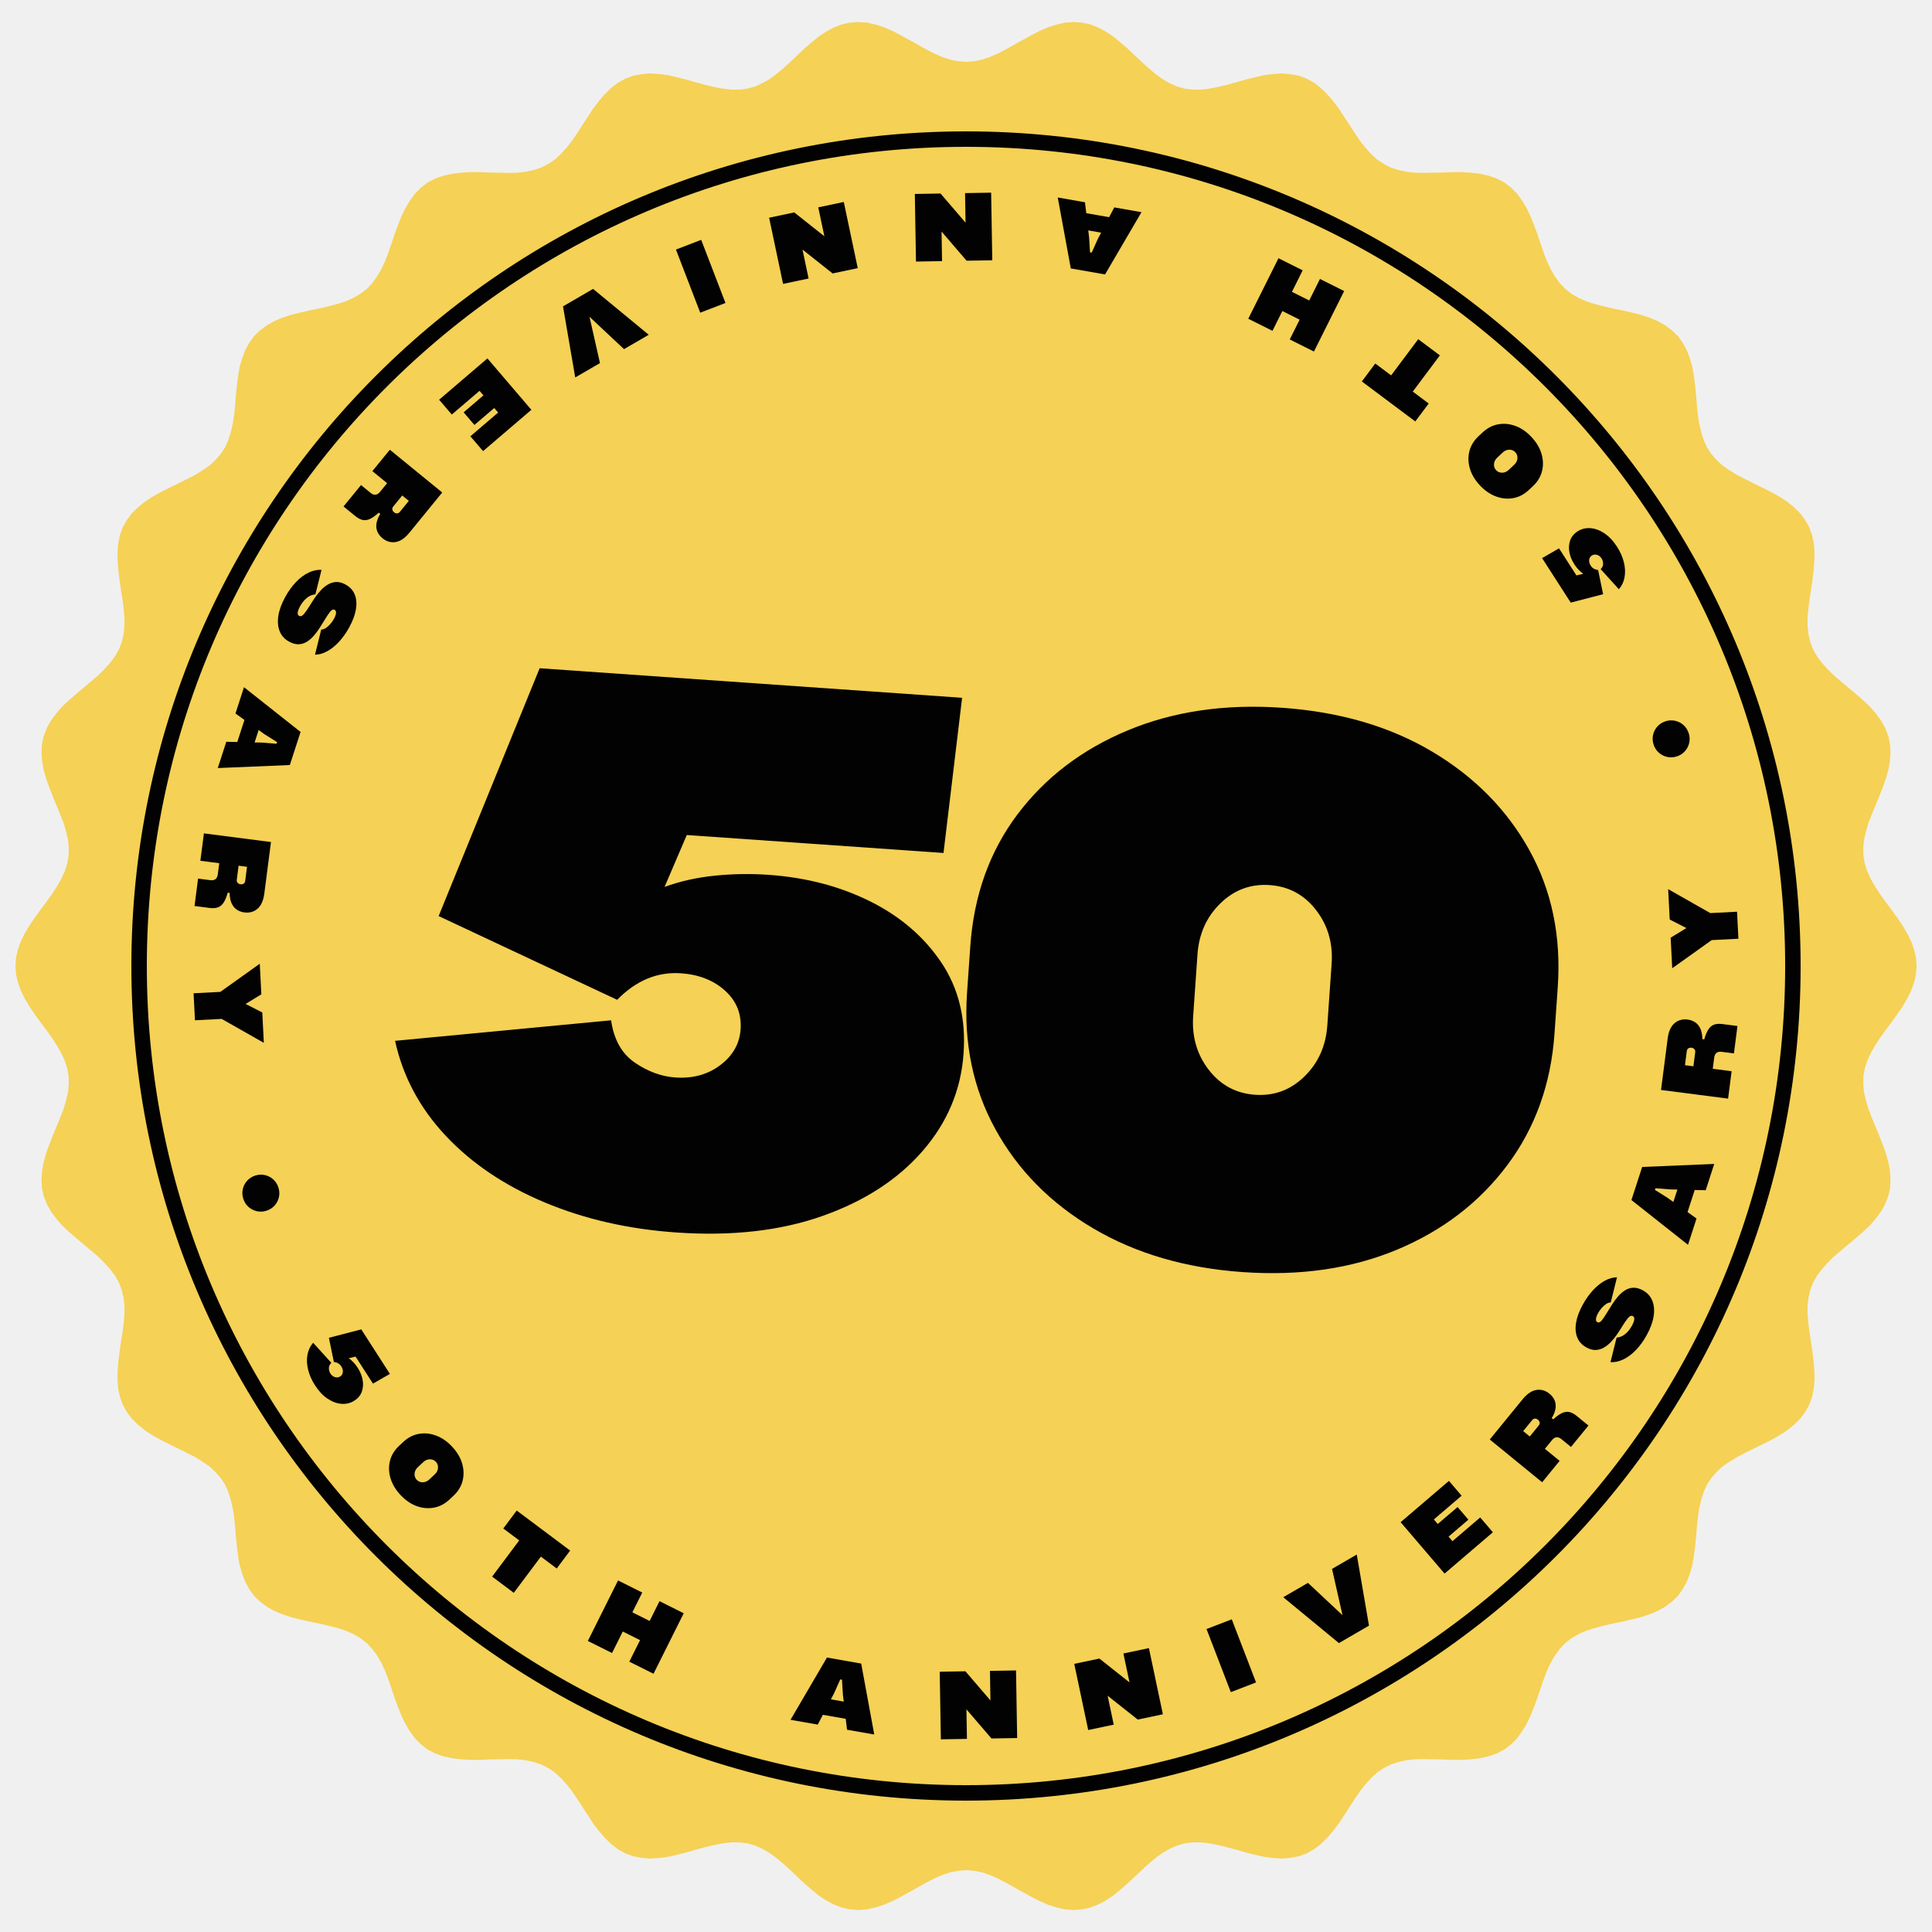
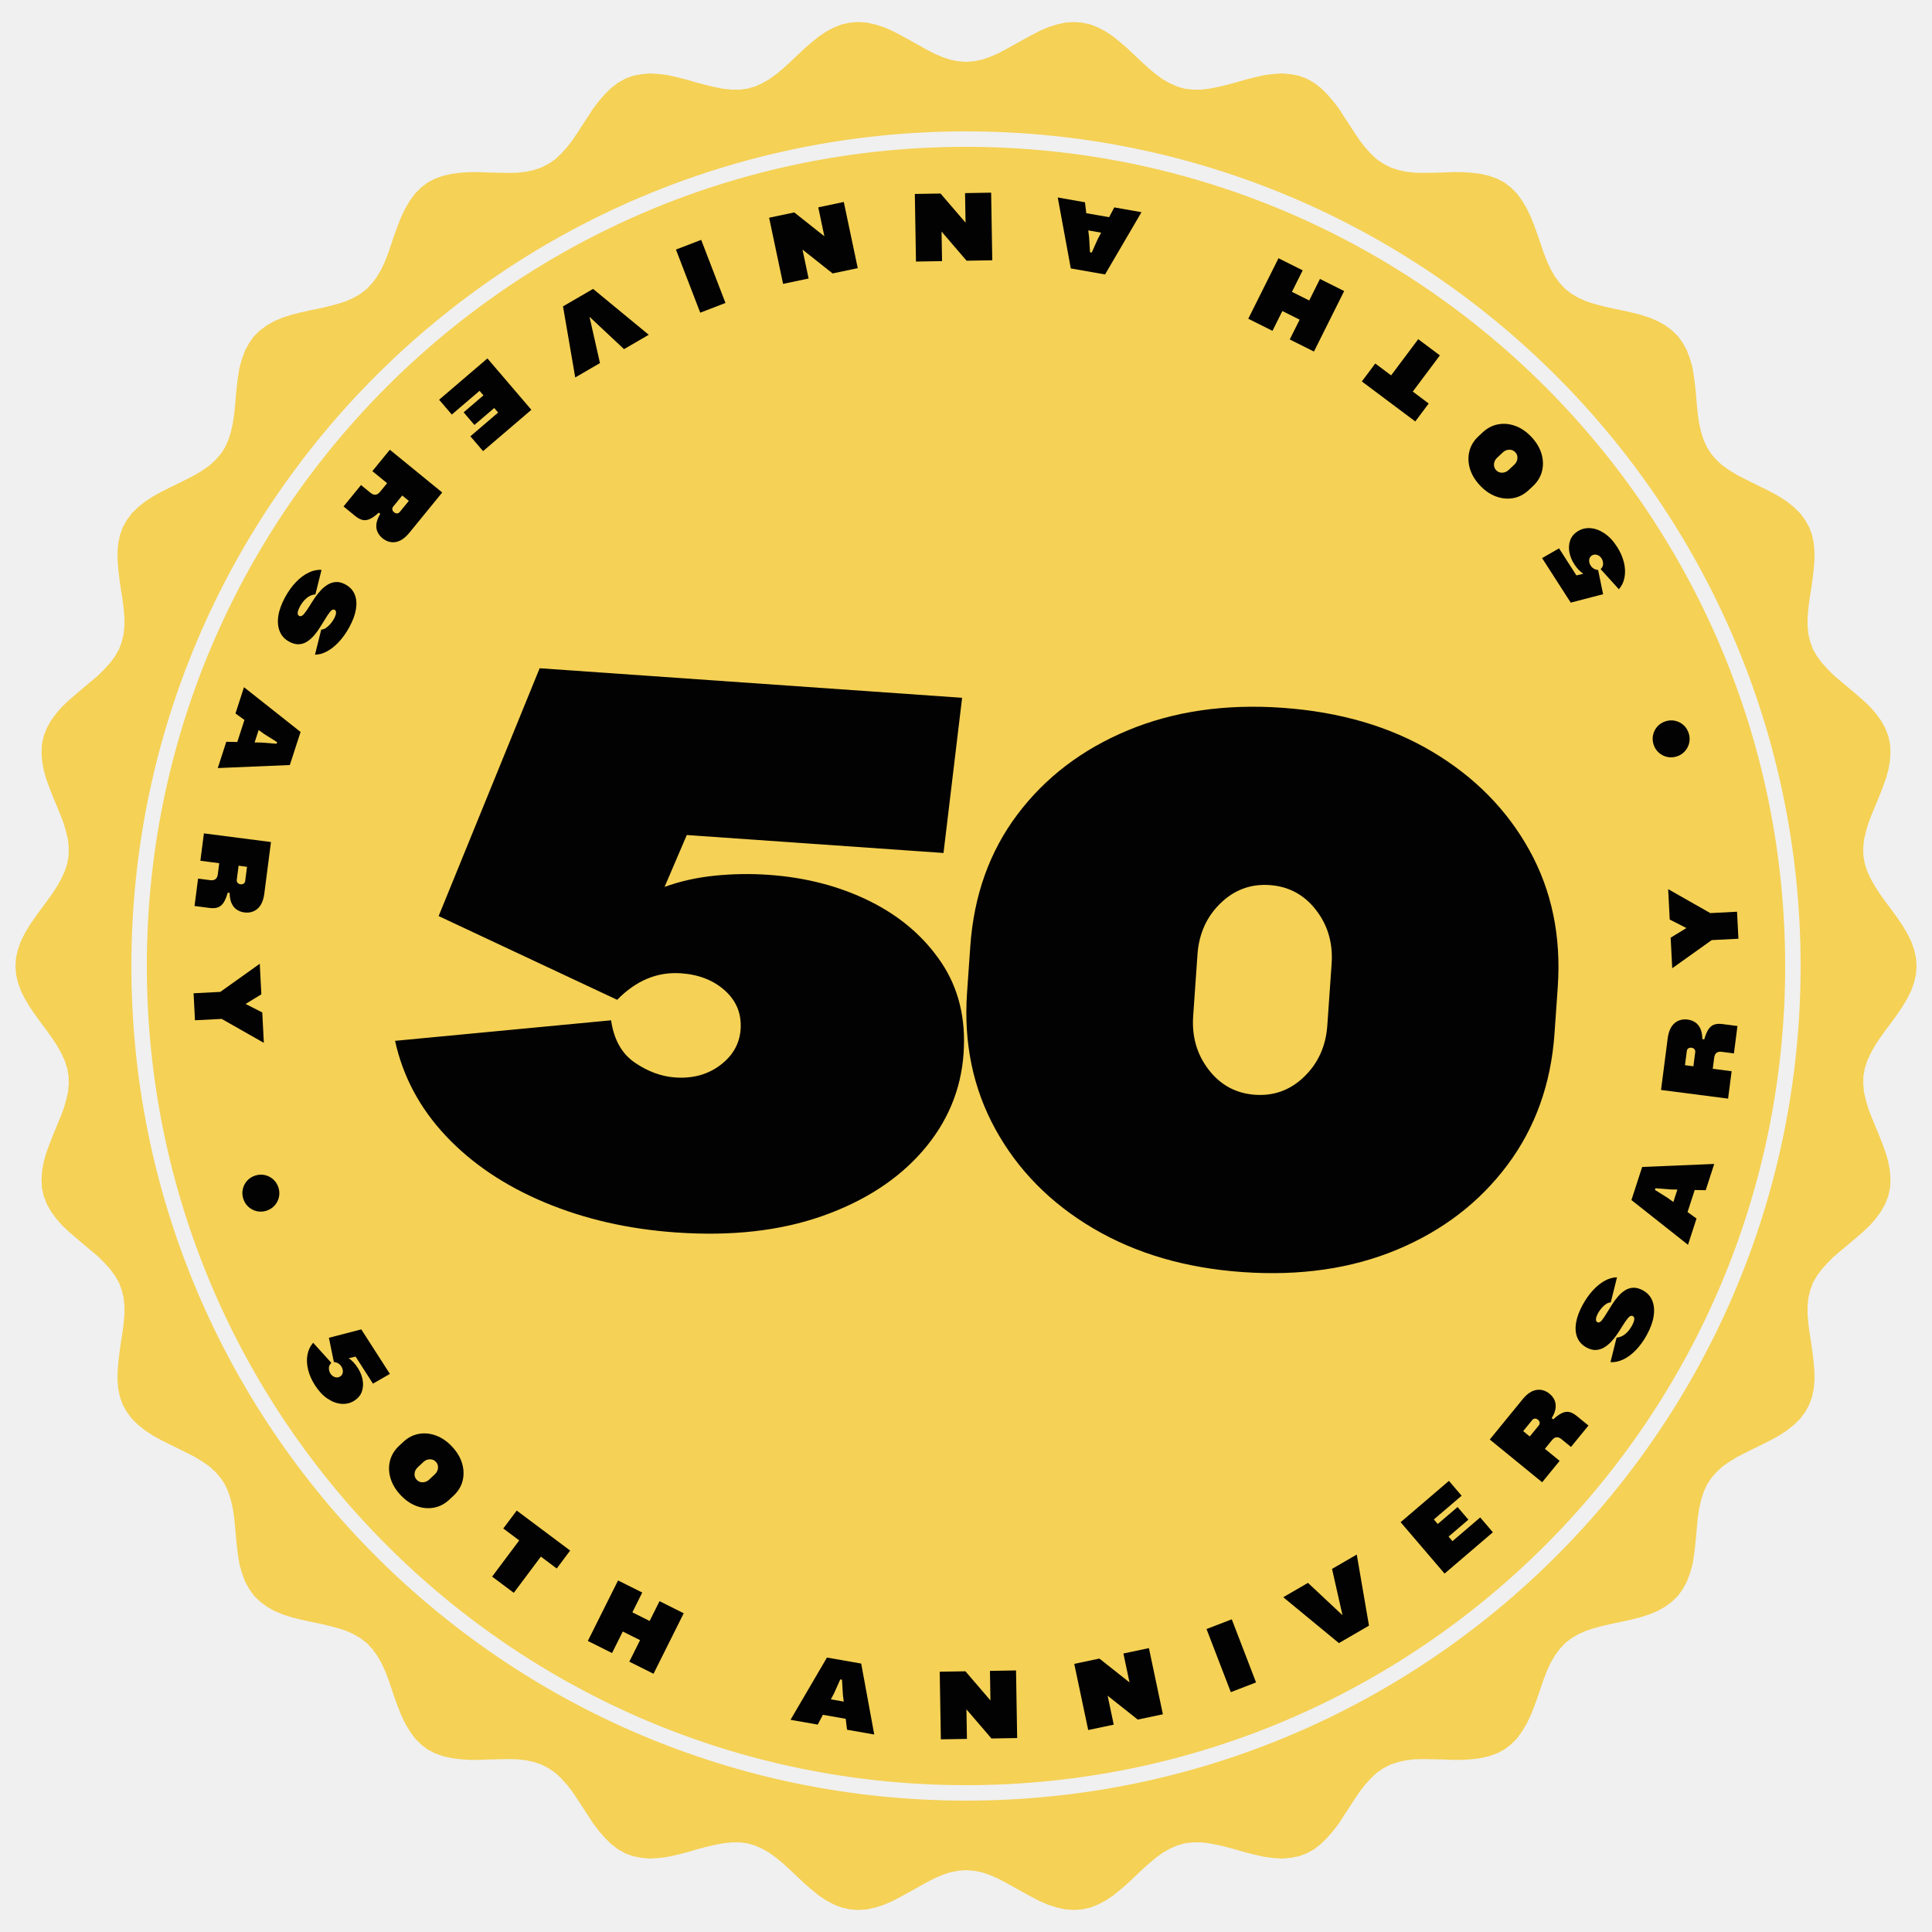
<svg xmlns="http://www.w3.org/2000/svg" viewBox="0 0 1000 1000" width="1000" height="1000">
-   <path fill="#F5D155" d="M992.0 500.0L991.7 504.3L990.7 508.6L989.2 512.8L987.1 517.0L984.6 521.2L981.8 525.3L978.9 529.3L975.9 533.3L973.1 537.2L970.5 541.2L968.3 545.1L966.5 549.0L965.2 553.0L964.5 557.0L964.4 561.1L964.8 565.3L965.8 569.6L967.1 574.0L968.8 578.4L970.7 583.0L972.6 587.6L974.4 592.2L976.1 596.9L977.4 601.5L978.2 606.0L978.5 610.5L978.3 614.8L977.4 619.0L975.8 623.1L973.7 626.9L971.0 630.6L967.9 634.2L964.4 637.5L960.6 640.8L956.8 644.0L953.0 647.2L949.3 650.3L946.0 653.6L943.0 656.9L940.5 660.3L938.4 663.9L937.0 667.7L936.0 671.8L935.6 676.0L935.6 680.4L936.0 685.1L936.6 689.8L937.4 694.7L938.1 699.7L938.7 704.6L939.1 709.5L939.2 714.2L938.8 718.8L937.9 723.1L936.4 727.2L934.3 730.9L931.7 734.4L928.5 737.5L924.9 740.4L920.9 743.0L916.6 745.4L912.2 747.6L907.7 749.8L903.3 752.0L899.0 754.2L895.1 756.6L891.5 759.1L888.4 762.0L885.7 765.1L883.5 768.5L881.8 772.3L880.5 776.4L879.5 780.8L878.8 785.5L878.3 790.3L877.9 795.3L877.4 800.2L876.8 805.1L876.0 809.9L874.7 814.4L873.1 818.7L871.0 822.5L868.5 826.0L865.4 829.0L861.9 831.6L858.0 833.8L853.7 835.6L849.1 837.1L844.3 838.3L839.4 839.4L834.5 840.4L829.8 841.5L825.2 842.7L820.9 844.1L816.9 845.9L813.3 848.0L810.1 850.5L807.3 853.5L804.8 856.9L802.6 860.7L800.7 864.8L799.0 869.2L797.4 873.9L795.8 878.6L794.1 883.3L792.3 887.8L790.2 892.2L787.8 896.2L785.2 899.8L782.1 902.9L778.7 905.5L774.9 907.5L770.7 909.0L766.3 910.0L761.6 910.6L756.7 910.9L751.8 910.9L746.8 910.7L741.8 910.6L737.0 910.5L732.3 910.6L727.9 911.1L723.7 912.0L719.8 913.3L716.1 915.2L712.7 917.5L709.6 920.4L706.6 923.7L703.8 927.3L701.1 931.3L698.4 935.5L695.7 939.6L693.0 943.8L690.0 947.7L686.9 951.3L683.6 954.5L680.1 957.2L676.3 959.3L672.3 960.8L668.0 961.6L663.6 962.0L659.0 961.7L654.3 961.1L649.5 960.0L644.7 958.8L639.9 957.4L635.1 956.1L630.5 955.0L625.9 954.1L621.5 953.6L617.3 953.6L613.2 954.1L609.3 955.2L605.5 956.9L601.8 959.0L598.1 961.7L594.5 964.7L591.0 967.9L587.4 971.3L583.7 974.8L580.0 978.0L576.2 981.1L572.3 983.7L568.3 985.8L564.2 987.4L560.0 988.3L555.7 988.6L551.3 988.3L546.9 987.3L542.5 985.9L538.1 984.0L533.7 981.7L529.3 979.3L525.0 976.9L520.7 974.5L516.5 972.3L512.3 970.5L508.2 969.1L504.1 968.3L500.0 968.0L495.9 968.3L491.8 969.1L487.7 970.5L483.5 972.3L479.3 974.5L475.0 976.9L470.7 979.3L466.3 981.7L461.9 984.0L457.5 985.9L453.1 987.3L448.7 988.3L444.3 988.6L440.0 988.3L435.8 987.4L431.7 985.8L427.7 983.7L423.8 981.1L420.0 978.0L416.3 974.8L412.6 971.3L409.0 967.9L405.5 964.7L401.9 961.7L398.2 959.0L394.5 956.9L390.7 955.2L386.8 954.1L382.7 953.6L378.5 953.6L374.1 954.1L369.5 955.0L364.9 956.1L360.1 957.4L355.3 958.8L350.5 960.0L345.7 961.1L341.0 961.7L336.4 962.0L332.0 961.6L327.7 960.8L323.7 959.3L319.9 957.2L316.4 954.5L313.1 951.3L310.0 947.7L307.0 943.8L304.3 939.6L301.6 935.5L298.9 931.3L296.2 927.3L293.4 923.7L290.4 920.4L287.3 917.5L283.9 915.2L280.2 913.3L276.3 912.0L272.1 911.1L267.7 910.6L263.0 910.5L258.2 910.6L253.2 910.7L248.2 910.9L243.3 910.9L238.4 910.6L233.7 910.0L229.3 909.0L225.1 907.5L221.3 905.5L217.9 902.9L214.8 899.8L212.2 896.2L209.8 892.2L207.7 887.8L205.9 883.3L204.2 878.6L202.6 873.9L201.0 869.2L199.3 864.8L197.4 860.7L195.2 856.9L192.7 853.5L189.9 850.5L186.7 848.0L183.1 845.9L179.1 844.1L174.8 842.7L170.2 841.5L165.5 840.4L160.6 839.4L155.7 838.3L150.9 837.1L146.3 835.6L142.0 833.8L138.1 831.6L134.6 829.0L131.5 826.0L129.0 822.5L126.9 818.7L125.3 814.4L124.0 809.9L123.2 805.1L122.6 800.2L122.1 795.3L121.7 790.3L121.2 785.5L120.5 780.8L119.5 776.4L118.2 772.3L116.5 768.5L114.3 765.1L111.6 762.0L108.5 759.1L104.9 756.6L101.0 754.2L96.7 752.0L92.3 749.8L87.8 747.6L83.4 745.4L79.1 743.0L75.1 740.4L71.5 737.5L68.3 734.4L65.7 730.9L63.6 727.2L62.1 723.1L61.2 718.8L60.8 714.2L60.9 709.5L61.3 704.6L61.9 699.7L62.6 694.7L63.4 689.8L64.0 685.1L64.4 680.4L64.4 676.0L64.0 671.8L63.0 667.7L61.6 663.9L59.5 660.3L57.0 656.9L54.0 653.6L50.7 650.3L47.0 647.2L43.2 644.0L39.4 640.8L35.6 637.5L32.1 634.2L29.0 630.6L26.3 626.9L24.2 623.1L22.6 619.0L21.7 614.8L21.5 610.5L21.8 606.0L22.6 601.5L23.9 596.9L25.6 592.2L27.4 587.6L29.3 583.0L31.2 578.4L32.9 574.0L34.2 569.6L35.2 565.3L35.6 561.1L35.5 557.0L34.8 553.0L33.5 549.0L31.7 545.1L29.5 541.2L26.9 537.2L24.1 533.3L21.1 529.3L18.2 525.3L15.4 521.2L12.9 517.0L10.8 512.8L9.3 508.6L8.3 504.3L8.0 500.0L8.3 495.7L9.3 491.4L10.8 487.2L12.9 483.0L15.4 478.8L18.2 474.7L21.1 470.7L24.1 466.7L26.9 462.8L29.5 458.8L31.7 454.9L33.5 451.0L34.8 447.0L35.5 443.0L35.6 438.9L35.2 434.7L34.2 430.4L32.9 426.0L31.2 421.6L29.3 417.0L27.4 412.4L25.6 407.8L23.9 403.1L22.6 398.5L21.8 394.0L21.5 389.5L21.7 385.2L22.6 381.0L24.2 376.9L26.3 373.1L29.0 369.4L32.1 365.8L35.6 362.5L39.4 359.2L43.2 356.0L47.0 352.8L50.7 349.7L54.0 346.4L57.0 343.1L59.5 339.7L61.6 336.1L63.0 332.3L64.0 328.2L64.4 324.0L64.4 319.6L64.0 314.9L63.4 310.2L62.6 305.3L61.9 300.3L61.3 295.4L60.9 290.5L60.8 285.8L61.2 281.2L62.1 276.9L63.6 272.8L65.7 269.1L68.3 265.6L71.5 262.5L75.1 259.6L79.1 257.0L83.4 254.6L87.8 252.4L92.3 250.2L96.7 248.0L101.0 245.8L104.9 243.4L108.5 240.9L111.6 238.0L114.3 234.9L116.5 231.5L118.2 227.7L119.5 223.6L120.5 219.2L121.2 214.5L121.7 209.7L122.1 204.7L122.6 199.8L123.2 194.9L124.0 190.1L125.3 185.6L126.9 181.3L129.0 177.5L131.5 174.0L134.6 171.0L138.1 168.4L142.0 166.2L146.3 164.4L150.9 162.9L155.7 161.7L160.6 160.6L165.5 159.6L170.2 158.5L174.8 157.3L179.1 155.9L183.1 154.1L186.7 152.0L189.9 149.5L192.7 146.5L195.2 143.1L197.4 139.3L199.3 135.2L201.0 130.8L202.6 126.1L204.2 121.4L205.9 116.7L207.7 112.2L209.8 107.8L212.2 103.8L214.8 100.2L217.9 97.1L221.3 94.5L225.1 92.5L229.3 91.0L233.7 90.0L238.4 89.4L243.3 89.1L248.2 89.1L253.2 89.3L258.2 89.4L263.0 89.5L267.7 89.4L272.1 88.9L276.3 88.0L280.2 86.7L283.9 84.8L287.3 82.5L290.4 79.6L293.4 76.3L296.2 72.7L298.9 68.7L301.6 64.5L304.3 60.4L307.0 56.2L310.0 52.3L313.1 48.7L316.4 45.5L319.9 42.8L323.7 40.7L327.7 39.2L332.0 38.4L336.4 38.0L341.0 38.3L345.7 38.9L350.5 40.0L355.3 41.2L360.1 42.6L364.9 43.9L369.5 45.0L374.1 45.9L378.5 46.4L382.7 46.4L386.8 45.9L390.7 44.8L394.5 43.1L398.2 41.0L401.9 38.3L405.5 35.3L409.0 32.1L412.6 28.7L416.3 25.2L420.0 22.0L423.8 18.9L427.7 16.3L431.7 14.2L435.8 12.6L440.0 11.7L444.3 11.4L448.7 11.7L453.1 12.7L457.5 14.1L461.9 16.0L466.3 18.3L470.7 20.7L475.0 23.1L479.3 25.5L483.5 27.7L487.7 29.5L491.8 30.9L495.9 31.7L500.0 32.0L504.1 31.7L508.2 30.9L512.3 29.5L516.5 27.7L520.7 25.5L525.0 23.1L529.3 20.7L533.7 18.3L538.1 16.0L542.5 14.1L546.9 12.7L551.3 11.7L555.7 11.4L560.0 11.7L564.2 12.6L568.3 14.2L572.3 16.3L576.2 18.9L580.0 22.0L583.7 25.2L587.4 28.7L591.0 32.1L594.5 35.3L598.1 38.3L601.8 41.0L605.5 43.1L609.3 44.8L613.2 45.9L617.3 46.4L621.5 46.4L625.9 45.9L630.5 45.0L635.1 43.9L639.9 42.6L644.7 41.2L649.5 40.0L654.3 38.9L659.0 38.3L663.6 38.0L668.0 38.4L672.3 39.2L676.3 40.7L680.1 42.8L683.6 45.5L686.9 48.7L690.0 52.3L693.0 56.2L695.7 60.4L698.4 64.5L701.1 68.7L703.8 72.7L706.6 76.3L709.6 79.6L712.7 82.5L716.1 84.8L719.8 86.7L723.7 88.0L727.9 88.9L732.3 89.4L737.0 89.5L741.8 89.4L746.8 89.3L751.8 89.1L756.7 89.1L761.6 89.4L766.3 90.0L770.7 91.0L774.9 92.5L778.7 94.5L782.1 97.1L785.2 100.2L787.8 103.8L790.2 107.8L792.3 112.2L794.1 116.7L795.8 121.4L797.4 126.1L799.0 130.8L800.7 135.2L802.6 139.3L804.8 143.1L807.3 146.5L810.1 149.5L813.3 152.0L816.9 154.1L820.9 155.9L825.2 157.3L829.8 158.5L834.5 159.6L839.4 160.6L844.3 161.7L849.1 162.9L853.7 164.4L858.0 166.2L861.9 168.4L865.4 171.0L868.5 174.0L871.0 177.5L873.1 181.3L874.7 185.6L876.0 190.1L876.8 194.9L877.4 199.8L877.9 204.7L878.3 209.7L878.8 214.5L879.5 219.2L880.5 223.6L881.8 227.7L883.5 231.5L885.7 234.9L888.4 238.0L891.5 240.9L895.1 243.4L899.0 245.8L903.3 248.0L907.7 250.2L912.2 252.4L916.6 254.6L920.9 257.0L924.9 259.6L928.5 262.5L931.7 265.6L934.3 269.1L936.4 272.8L937.9 276.9L938.8 281.2L939.2 285.8L939.1 290.5L938.7 295.4L938.1 300.3L937.4 305.3L936.6 310.2L936.0 314.9L935.6 319.6L935.6 324.0L936.0 328.2L937.0 332.3L938.4 336.1L940.5 339.7L943.0 343.1L946.0 346.4L949.3 349.7L953.0 352.8L956.8 356.0L960.6 359.2L964.4 362.5L967.9 365.8L971.0 369.4L973.7 373.1L975.8 376.9L977.4 381.0L978.3 385.2L978.5 389.5L978.2 394.0L977.4 398.5L976.1 403.1L974.4 407.8L972.6 412.4L970.7 417.0L968.8 421.6L967.1 426.0L965.8 430.4L964.8 434.7L964.4 438.9L964.5 443.0L965.2 447.0L966.5 451.0L968.3 454.9L970.5 458.8L973.1 462.8L975.9 466.7L978.9 470.7L981.8 474.7L984.6 478.8L987.1 483.0L989.2 487.2L990.7 491.4L991.7 495.7Z" />
-   <circle cx="500.0" cy="500.0" r="428" fill="none" stroke="#020202" stroke-width="8" />
+   <defs>
+     <mask id="ring-cut" maskUnits="userSpaceOnUse" x="0" y="0" width="1000" height="1000">
+       <rect width="1000" height="1000" fill="#fff" />
+       <circle cx="500" cy="500" r="428" fill="none" stroke="#000" stroke-width="8" />
+     </mask>
+   </defs>
+   <path mask="url(#ring-cut)" fill="#F5D155" d="M992.0 500.0L991.7 504.3L990.7 508.6L989.2 512.8L987.1 517.0L984.6 521.2L981.8 525.3L978.9 529.3L975.9 533.3L973.1 537.2L970.5 541.2L968.3 545.1L966.5 549.0L965.2 553.0L964.5 557.0L964.4 561.1L964.8 565.3L965.8 569.6L967.1 574.0L968.8 578.4L970.7 583.0L972.6 587.6L974.4 592.2L976.1 596.9L977.4 601.5L978.2 606.0L978.5 610.5L978.3 614.8L977.4 619.0L975.8 623.1L973.7 626.9L971.0 630.6L967.9 634.2L964.4 637.5L960.6 640.8L956.8 644.0L953.0 647.2L949.3 650.3L946.0 653.6L943.0 656.9L940.5 660.3L938.4 663.9L937.0 667.7L936.0 671.8L935.6 676.0L935.6 680.4L936.0 685.1L936.6 689.8L937.4 694.7L938.1 699.7L938.7 704.6L939.1 709.5L939.2 714.2L938.8 718.8L937.9 723.1L936.4 727.2L934.3 730.9L931.7 734.4L928.5 737.5L924.9 740.4L920.9 743.0L916.6 745.4L912.2 747.6L907.7 749.8L903.3 752.0L899.0 754.2L895.1 756.6L891.5 759.1L888.4 762.0L885.7 765.1L883.5 768.5L881.8 772.3L880.5 776.4L879.5 780.8L878.8 785.5L878.3 790.3L877.9 795.3L877.4 800.2L876.8 805.1L876.0 809.9L874.7 814.4L873.1 818.7L871.0 822.5L868.5 826.0L865.4 829.0L861.9 831.6L858.0 833.8L853.7 835.6L849.1 837.1L844.3 838.3L839.4 839.4L834.5 840.4L829.8 841.5L825.2 842.7L820.9 844.1L816.9 845.9L813.3 848.0L810.1 850.5L807.3 853.5L804.8 856.9L802.6 860.7L800.7 864.8L799.0 869.2L797.4 873.9L795.8 878.6L794.1 883.3L792.3 887.8L790.2 892.2L787.8 896.2L785.2 899.8L782.1 902.9L778.7 905.5L774.9 907.5L770.7 909.0L766.3 910.0L761.6 910.6L756.7 910.9L751.8 910.9L746.8 910.7L741.8 910.6L737.0 910.5L732.3 910.6L727.9 911.1L723.7 912.0L719.8 913.3L716.1 915.2L712.7 917.5L709.6 920.4L706.6 923.7L703.8 927.3L701.1 931.3L698.4 935.5L695.7 939.6L693.0 943.8L690.0 947.7L686.9 951.3L683.6 954.5L680.1 957.2L676.3 959.3L672.3 960.8L668.0 961.6L663.6 962.0L659.0 961.7L654.3 961.1L649.5 960.0L644.7 958.8L639.9 957.4L635.1 956.1L630.5 955.0L625.9 954.1L621.5 953.6L617.3 953.6L613.2 954.1L609.3 955.2L605.5 956.9L601.8 959.0L598.1 961.7L594.5 964.7L591.0 967.9L587.4 971.3L583.7 974.8L580.0 978.0L576.2 981.1L572.3 983.7L568.3 985.8L564.2 987.4L560.0 988.3L555.7 988.6L551.3 988.3L546.9 987.3L542.5 985.9L538.1 984.0L533.7 981.7L529.3 979.3L525.0 976.9L520.7 974.5L516.5 972.3L512.3 970.5L508.2 969.1L504.1 968.3L500.0 968.0L495.9 968.3L491.8 969.1L487.7 970.5L483.5 972.3L479.3 974.5L475.0 976.9L470.7 979.3L466.3 981.7L461.9 984.0L457.5 985.9L453.1 987.3L448.7 988.3L444.3 988.6L440.0 988.3L435.8 987.4L431.7 985.8L427.7 983.7L423.8 981.1L420.0 978.0L416.3 974.8L412.6 971.3L409.0 967.9L405.5 964.7L401.9 961.7L398.2 959.0L394.5 956.9L390.7 955.2L386.8 954.1L382.7 953.6L378.5 953.6L374.1 954.1L369.5 955.0L364.9 956.1L360.1 957.4L355.3 958.8L350.5 960.0L345.7 961.1L341.0 961.7L336.4 962.0L332.0 961.6L327.7 960.8L323.7 959.3L319.9 957.2L316.4 954.5L313.1 951.3L310.0 947.7L307.0 943.8L304.3 939.6L301.6 935.5L298.9 931.3L296.2 927.3L293.4 923.7L290.4 920.4L287.3 917.5L283.9 915.2L280.2 913.3L276.3 912.0L272.1 911.1L267.7 910.6L263.0 910.5L258.2 910.6L253.2 910.7L248.2 910.9L243.3 910.9L238.4 910.6L233.7 910.0L229.3 909.0L225.1 907.5L221.3 905.5L217.9 902.9L214.8 899.8L212.2 896.2L209.8 892.2L207.7 887.8L205.9 883.3L204.2 878.6L202.6 873.9L201.0 869.2L199.3 864.8L197.4 860.7L195.2 856.9L192.7 853.5L189.9 850.5L186.7 848.0L183.1 845.9L179.1 844.1L174.8 842.7L170.2 841.5L165.5 840.4L160.6 839.4L155.7 838.3L150.9 837.1L146.3 835.6L142.0 833.8L138.1 831.6L134.6 829.0L131.5 826.0L129.0 822.5L126.9 818.7L125.3 814.4L124.0 809.9L123.2 805.1L122.6 800.2L122.1 795.3L121.7 790.3L121.2 785.5L120.5 780.8L119.5 776.4L118.2 772.3L116.5 768.5L114.3 765.1L111.6 762.0L108.5 759.1L104.9 756.6L101.0 754.2L96.7 752.0L92.3 749.8L87.8 747.6L83.4 745.4L79.1 743.0L75.1 740.4L71.5 737.5L68.3 734.4L65.7 730.9L63.6 727.2L62.1 723.1L61.2 718.8L60.8 714.2L60.9 709.5L61.3 704.6L61.9 699.7L62.6 694.7L63.4 689.8L64.0 685.1L64.4 680.4L64.4 676.0L64.0 671.8L63.0 667.7L61.6 663.9L59.5 660.3L57.0 656.9L54.0 653.6L50.7 650.3L47.0 647.2L43.2 644.0L39.4 640.8L35.6 637.5L32.1 634.2L29.0 630.6L26.3 626.9L24.2 623.1L22.6 619.0L21.7 614.8L21.5 610.5L21.8 606.0L22.6 601.5L23.9 596.9L25.6 592.2L27.4 587.6L29.3 583.0L31.2 578.4L32.9 574.0L34.2 569.6L35.2 565.3L35.6 561.1L35.5 557.0L34.8 553.0L33.5 549.0L31.7 545.1L29.5 541.2L26.9 537.2L24.1 533.3L21.1 529.3L18.2 525.3L15.4 521.2L12.9 517.0L10.8 512.8L9.3 508.6L8.3 504.3L8.0 500.0L8.3 495.7L9.3 491.4L10.8 487.2L12.9 483.0L15.4 478.8L18.2 474.7L21.1 470.7L24.1 466.7L26.9 462.8L29.5 458.8L31.7 454.9L33.5 451.0L34.8 447.0L35.5 443.0L35.6 438.9L35.2 434.7L34.2 430.4L32.9 426.0L31.2 421.6L29.3 417.0L27.4 412.4L25.6 407.8L23.9 403.1L22.6 398.5L21.8 394.0L21.5 389.5L21.7 385.2L22.6 381.0L24.2 376.9L26.3 373.1L29.0 369.4L32.1 365.8L35.6 362.5L39.4 359.2L43.2 356.0L47.0 352.8L50.7 349.7L54.0 346.4L57.0 343.1L59.5 339.7L61.6 336.1L63.0 332.3L64.0 328.2L64.4 324.0L64.4 319.6L64.0 314.9L63.4 310.2L62.6 305.3L61.9 300.3L61.3 295.4L60.9 290.5L60.8 285.8L61.2 281.2L62.1 276.9L63.6 272.8L65.7 269.1L68.3 265.6L71.5 262.5L75.1 259.6L79.1 257.0L83.4 254.6L87.8 252.4L92.3 250.2L96.7 248.0L101.0 245.8L104.9 243.4L108.5 240.9L111.6 238.0L114.3 234.9L116.5 231.5L118.2 227.7L119.5 223.6L120.5 219.2L121.2 214.5L121.7 209.7L122.1 204.7L122.6 199.8L123.2 194.9L124.0 190.1L125.3 185.6L126.9 181.3L129.0 177.5L131.5 174.0L134.6 171.0L138.1 168.4L142.0 166.2L146.3 164.4L150.9 162.9L155.7 161.7L160.6 160.6L165.5 159.6L170.2 158.5L174.8 157.3L179.1 155.9L183.1 154.1L186.7 152.0L189.9 149.5L192.7 146.5L195.2 143.1L197.4 139.3L199.3 135.2L201.0 130.8L202.6 126.1L204.2 121.4L205.9 116.7L207.7 112.2L209.8 107.8L212.2 103.8L214.8 100.2L217.9 97.1L221.3 94.5L225.1 92.5L229.3 91.0L233.7 90.0L238.4 89.4L243.3 89.1L248.2 89.1L253.2 89.3L258.2 89.4L263.0 89.5L267.7 89.4L272.1 88.9L276.3 88.0L280.2 86.7L283.9 84.8L287.3 82.5L290.4 79.6L293.4 76.3L296.2 72.7L298.9 68.7L301.6 64.5L304.3 60.4L307.0 56.2L310.0 52.3L313.1 48.7L316.4 45.5L319.9 42.8L323.7 40.7L327.7 39.2L332.0 38.4L336.4 38.0L341.0 38.3L345.7 38.9L350.5 40.0L355.3 41.2L360.1 42.6L364.9 43.9L369.5 45.0L374.1 45.9L378.5 46.4L382.7 46.4L386.8 45.9L390.7 44.8L394.5 43.1L398.2 41.0L401.9 38.3L405.5 35.3L409.0 32.1L412.6 28.7L416.3 25.2L420.0 22.0L423.8 18.9L427.7 16.3L431.7 14.2L435.8 12.6L440.0 11.7L444.3 11.4L448.7 11.7L453.1 12.7L457.5 14.1L461.9 16.0L466.3 18.3L470.7 20.7L475.0 23.1L479.3 25.5L483.5 27.7L487.7 29.5L491.8 30.9L495.9 31.7L500.0 32.0L504.1 31.7L508.2 30.9L512.3 29.5L516.5 27.7L520.7 25.5L525.0 23.1L529.3 20.7L533.7 18.3L538.1 16.0L542.5 14.1L546.9 12.7L551.3 11.7L555.7 11.4L560.0 11.7L564.2 12.6L568.3 14.2L572.3 16.3L576.2 18.9L580.0 22.0L583.7 25.2L587.4 28.7L591.0 32.1L594.5 35.3L598.1 38.3L601.8 41.0L605.5 43.1L609.3 44.8L613.2 45.9L617.3 46.4L621.5 46.4L625.9 45.9L630.5 45.0L635.1 43.9L639.9 42.6L644.7 41.2L649.5 40.0L654.3 38.9L659.0 38.3L663.6 38.0L668.0 38.4L672.3 39.2L676.3 40.7L680.1 42.8L683.6 45.5L686.9 48.7L690.0 52.3L693.0 56.2L695.7 60.4L698.4 64.5L701.1 68.7L703.8 72.7L706.6 76.3L709.6 79.6L712.7 82.5L716.1 84.8L719.8 86.7L723.7 88.0L727.9 88.9L732.3 89.4L737.0 89.5L741.8 89.4L746.8 89.3L751.8 89.1L756.7 89.1L761.6 89.4L766.3 90.0L770.7 91.0L774.9 92.5L778.7 94.5L782.1 97.1L785.2 100.2L787.8 103.8L790.2 107.8L792.3 112.2L794.1 116.7L795.8 121.4L797.4 126.1L799.0 130.8L800.7 135.2L802.6 139.3L804.8 143.1L807.3 146.5L810.1 149.5L813.3 152.0L816.9 154.1L820.9 155.9L825.2 157.3L829.8 158.5L834.5 159.6L839.4 160.6L844.3 161.7L849.1 162.9L853.7 164.4L858.0 166.2L861.9 168.4L865.4 171.0L868.5 174.0L871.0 177.5L873.1 181.3L874.7 185.6L876.0 190.1L876.8 194.9L877.4 199.8L877.9 204.7L878.3 209.7L878.8 214.5L879.5 219.2L880.5 223.6L881.8 227.7L883.5 231.5L885.7 234.9L888.4 238.0L891.5 240.9L895.1 243.4L899.0 245.8L903.3 248.0L907.7 250.2L912.2 252.4L916.6 254.6L920.9 257.0L924.9 259.6L928.5 262.5L931.7 265.6L934.3 269.1L936.4 272.8L937.9 276.9L938.8 281.2L939.2 285.8L939.1 290.5L938.7 295.4L938.1 300.3L937.4 305.3L936.6 310.2L936.0 314.9L935.6 319.6L935.6 324.0L936.0 328.2L937.0 332.3L938.4 336.1L940.5 339.7L943.0 343.1L946.0 346.4L949.3 349.7L953.0 352.8L956.8 356.0L960.6 359.2L964.4 362.5L967.9 365.8L971.0 369.4L973.7 373.1L975.8 376.9L977.4 381.0L978.3 385.2L978.5 389.5L978.2 394.0L977.4 398.5L976.1 403.1L974.4 407.8L972.6 412.4L970.7 417.0L968.8 421.6L967.1 426.0L965.8 430.4L964.8 434.7L964.4 438.9L964.5 443.0L965.2 447.0L966.5 451.0L968.3 454.9L970.5 458.8L973.1 462.8L975.9 466.7L978.9 470.7L981.8 474.7L984.6 478.8L987.1 483.0L989.2 487.2L990.7 491.4L991.7 495.7Z" />
  <path fill="#020202" d="M836.98 283.008Q839.494 286.919 840.509 290.993Q841.523 295.067 840.88 298.69Q840.238 302.313 837.919 304.993L828.494 294.587Q829.833 293.25 829.769 291.716Q829.704 290.183 828.974 289.047Q828.054 287.617 826.591 287.191Q825.128 286.764 823.951 287.521Q822.689 288.333 822.546 289.821Q822.404 291.31 823.35 292.782Q824.594 294.716 827.196 295.065L829.762 307.562L813.005 311.916L798.187 288.869L806.953 283.828L815.957 297.832L819.508 296.976Q818.177 296.108 816.992 294.819Q815.807 293.53 814.86 292.058Q812.886 288.988 812.302 285.768Q811.717 282.547 812.714 279.707Q813.712 276.866 816.571 275.027Q819.557 273.108 823.208 273.376Q826.858 273.645 830.458 276.055Q834.059 278.466 836.98 283.008Z" />
  <path fill="#020202" d="M792.725 226.225Q796.515 230.281 797.88 234.89Q799.245 239.5 798.141 243.885Q797.037 248.269 793.457 251.615L791.265 253.663Q787.648 257.042 783.217 257.83Q778.786 258.617 774.28 256.943Q769.773 255.269 765.984 251.214Q762.16 247.123 760.812 242.531Q759.464 237.94 760.55 233.572Q761.635 229.205 765.252 225.825L767.444 223.777Q771.024 220.431 775.473 219.627Q779.923 218.823 784.412 220.478Q788.902 222.134 792.725 226.225ZM784.323 234.077Q783.06 232.725 781.183 232.768Q779.307 232.81 777.846 234.176L774.923 236.907Q773.462 238.272 773.292 240.142Q773.123 242.011 774.386 243.363Q775.649 244.714 777.526 244.672Q779.402 244.629 780.863 243.264L783.786 240.533Q785.247 239.167 785.417 237.298Q785.586 235.429 784.323 234.077Z" />
  <path fill="#020202" d="M745.276 183.949 731.254 202.683 739.5 208.855 732.549 218.141 704.889 197.438 711.84 188.151 720.046 194.293 734.068 175.56Z" />
  <path fill="#020202" d="M695.738 150.647 680.098 181.958 667.574 175.702 672.69 165.459 663.744 160.99 658.628 171.234 646.103 164.978 661.743 133.666 674.267 139.922 668.704 151.06 677.65 155.529 683.213 144.391Z" />
  <path fill="#020202" d="M590.828 109.828 571.972 142.053 554.244 138.941 547.491 102.22 561.575 104.693 562.258 110.346 574.078 112.421 576.743 107.355ZM568.251 123.632 569.931 120.424 563.283 119.257 563.721 122.837 564.188 130.585 565.075 130.74Z" />
  <path fill="#020202" d="M513.012 99.724 513.602 134.719 500.303 134.943 487.348 119.859 487.605 135.157 474.107 135.384 473.518 100.389 486.816 100.165 499.772 115.249 499.514 99.951Z" />
  <path fill="#020202" d="M436.743 104.54 443.969 138.786 430.956 141.532 415.371 129.183 418.529 144.154 405.32 146.941 398.094 112.695 411.108 109.949 426.693 122.297 423.534 107.327Z" />
  <path fill="#020202" d="M362.938 124.15 375.503 156.817 362.436 161.843 349.871 129.176Z" />
  <path fill="#020202" d="M306.981 149.537 335.794 173.281 322.994 180.711 305.125 163.969 310.54 187.939 297.74 195.369 291.413 158.573Z" />
  <path fill="#020202" d="M252.291 185.516 275.038 212.116 250.034 233.498 243.469 225.822 257.834 213.539 255.819 211.183 245.559 219.957 239.97 213.42 250.23 204.647 248.215 202.291 233.851 214.574 227.287 206.898Z" />
  <path fill="#020202" d="M201.781 232.783 228.895 254.916 211.916 275.716Q208.438 279.976 204.766 280.561Q201.094 281.146 197.918 278.553Q196.329 277.257 195.453 275.444Q194.577 273.631 194.819 271.279Q195.061 268.927 196.823 265.977L196.049 265.345Q193.511 267.663 191.526 268.592Q189.541 269.521 187.726 269.136Q185.91 268.751 183.857 267.076L177.815 262.143L186.857 251.065L191.777 255.081Q194.488 257.294 196.701 254.583L200.369 250.09L192.738 243.861ZM208.193 256.476 203.545 262.17Q202.945 262.906 203.081 263.727Q203.217 264.549 203.953 265.149Q204.728 265.782 205.541 265.735Q206.353 265.689 206.954 264.953L211.602 259.259Z" />
  <path fill="#020202" d="M147.602 309.058Q150.074 304.539 153.192 301.287Q156.31 298.034 159.716 296.392Q163.121 294.75 166.425 294.961L163.25 307.643Q160.804 307.844 158.785 309.503Q156.766 311.163 155.35 313.751Q153.119 317.831 154.83 318.767Q156.014 319.414 157.385 317.742Q158.756 316.07 160.375 313.422Q161.566 311.452 162.997 309.356Q164.428 307.261 166.128 305.455Q167.828 303.65 169.795 302.503Q171.761 301.356 174.014 301.248Q176.267 301.141 178.811 302.533Q182.277 304.428 183.61 307.722Q184.943 311.016 184.235 315.33Q183.528 319.645 180.817 324.602Q178.442 328.945 175.493 332.148Q172.545 335.351 169.336 337.101Q166.128 338.851 163.039 338.872L166.27 325.879Q167.547 325.836 168.787 324.976Q170.027 324.115 171.08 322.867Q172.133 321.619 172.853 320.303Q173.789 318.593 173.924 317.356Q174.059 316.119 173.225 315.663Q172.129 315.063 170.862 316.65Q169.595 318.237 168.092 320.777Q166.9 322.747 165.523 324.9Q164.146 327.053 162.498 328.973Q160.85 330.892 158.891 332.129Q156.932 333.366 154.624 333.471Q152.315 333.576 149.595 332.089Q146.174 330.217 144.779 326.776Q143.384 323.335 144.066 318.806Q144.747 314.278 147.602 309.058Z" />
  <path fill="#020202" d="M126.29 355.693 155.573 378.855 150.021 395.977 112.718 397.548 117.129 383.945 122.822 384.056 126.523 372.642 121.879 369.296ZM136.814 379.973 133.871 377.863 131.789 384.283 135.395 384.349 143.132 384.965 143.409 384.109Z" />
  <path fill="#020202" d="M105.541 431.355 140.254 435.834 136.817 462.463Q136.114 467.918 133.304 470.353Q130.494 472.789 126.428 472.264Q124.395 472.002 122.693 470.925Q120.992 469.849 119.956 467.723Q118.919 465.598 118.858 462.162L117.867 462.034Q116.936 465.342 115.741 467.18Q114.546 469.017 112.8 469.649Q111.055 470.28 108.427 469.941L100.691 468.943L102.521 454.761L108.819 455.573Q112.29 456.021 112.738 452.55L113.48 446.798L103.711 445.537ZM123.497 448.09 122.557 455.38Q122.435 456.322 122.985 456.947Q123.534 457.573 124.476 457.694Q125.468 457.822 126.133 457.354Q126.799 456.885 126.921 455.943L127.861 448.653Z" />
  <path fill="#020202" d="M100.197 514.113 114.029 513.402 134.458 498.834 135.272 514.663 127.116 519.638 135.754 524.051 136.563 539.78 114.748 527.383 100.916 528.094Z" />
  <path fill="#020202" d="M125.929 620.497Q125.116 617.975 125.663 615.514Q126.21 613.053 127.889 611.172Q129.568 609.292 132.091 608.479Q134.613 607.667 137.074 608.213Q139.535 608.76 141.416 610.439Q143.296 612.119 144.109 614.641Q144.921 617.164 144.374 619.625Q143.828 622.086 142.148 623.966Q140.469 625.847 137.947 626.659Q135.424 627.472 132.963 626.925Q130.502 626.378 128.622 624.699Q126.741 623.02 125.929 620.497Z" />
  <path fill="#020202" d="M163.02 716.992Q160.506 713.081 159.491 709.007Q158.477 704.933 159.12 701.31Q159.762 697.687 162.081 695.007L171.506 705.413Q170.167 706.75 170.231 708.284Q170.296 709.817 171.026 710.953Q171.946 712.383 173.409 712.809Q174.872 713.236 176.049 712.479Q177.311 711.667 177.454 710.179Q177.596 708.69 176.65 707.218Q175.406 705.284 172.804 704.935L170.238 692.438L186.995 688.084L201.813 711.131L193.047 716.172L184.043 702.168L180.492 703.024Q181.823 703.892 183.008 705.181Q184.193 706.47 185.14 707.942Q187.114 711.012 187.698 714.232Q188.283 717.453 187.286 720.293Q186.288 723.134 183.429 724.973Q180.443 726.892 176.792 726.624Q173.142 726.355 169.542 723.945Q165.941 721.534 163.02 716.992Z" />
  <path fill="#020202" d="M207.275 773.775Q203.485 769.719 202.12 765.11Q200.755 760.5 201.859 756.115Q202.963 751.731 206.543 748.385L208.735 746.337Q212.352 742.958 216.783 742.17Q221.214 741.383 225.72 743.057Q230.227 744.731 234.016 748.786Q237.84 752.877 239.188 757.469Q240.536 762.06 239.45 766.428Q238.365 770.795 234.748 774.175L232.556 776.223Q228.976 779.569 224.527 780.373Q220.077 781.177 215.588 779.522Q211.098 777.866 207.275 773.775ZM215.677 765.923Q216.94 767.275 218.817 767.232Q220.693 767.19 222.154 765.824L225.077 763.093Q226.538 761.728 226.708 759.858Q226.877 757.989 225.614 756.637Q224.351 755.286 222.474 755.328Q220.598 755.371 219.137 756.736L216.214 759.467Q214.753 760.833 214.583 762.702Q214.414 764.571 215.677 765.923Z" />
  <path fill="#020202" d="M254.724 816.051 268.746 797.317 260.5 791.145 267.451 781.859 295.111 802.562 288.16 811.849 279.954 805.707 265.932 824.44Z" />
  <path fill="#020202" d="M304.262 849.353 319.902 818.042 332.426 824.298 327.31 834.541 336.256 839.01 341.372 828.766 353.897 835.022 338.257 866.334 325.733 860.078 331.296 848.94 322.35 844.471 316.787 855.609Z" />
  <path fill="#020202" d="M409.172 890.172 428.028 857.947 445.756 861.059 452.509 897.78 438.425 895.307 437.742 889.654 425.922 887.579 423.257 892.645ZM431.749 876.368 430.069 879.576 436.717 880.743 436.279 877.163 435.812 869.415 434.925 869.26Z" />
  <path fill="#020202" d="M486.988 900.276 486.398 865.281 499.697 865.057 512.652 880.141 512.395 864.843 525.893 864.616 526.482 899.611 513.184 899.835 500.228 884.751 500.486 900.049Z" />
  <path fill="#020202" d="M563.257 895.46 556.031 861.214 569.044 858.468 584.629 870.817 581.471 855.846 594.68 853.059 601.906 887.305 588.892 890.051 573.307 877.703 576.466 892.673Z" />
  <path fill="#020202" d="M637.062 875.85 624.497 843.183 637.564 838.157 650.129 870.824Z" />
  <path fill="#020202" d="M693.019 850.463 664.206 826.719 677.006 819.289 694.875 836.031 689.46 812.061 702.26 804.631 708.587 841.427Z" />
  <path fill="#020202" d="M747.709 814.484 724.962 787.884 749.966 766.502 756.531 774.178 742.166 786.461 744.181 788.817 754.441 780.043 760.03 786.58 749.77 795.353 751.785 797.709 766.149 785.426 772.713 793.102Z" />
  <path fill="#020202" d="M798.219 767.217 771.105 745.084 788.084 724.284Q791.562 720.024 795.234 719.439Q798.906 718.854 802.082 721.447Q803.671 722.743 804.547 724.556Q805.423 726.369 805.181 728.721Q804.939 731.073 803.177 734.023L803.951 734.655Q806.489 732.337 808.474 731.408Q810.459 730.479 812.274 730.864Q814.09 731.249 816.143 732.924L822.185 737.857L813.143 748.935L808.223 744.919Q805.512 742.706 803.299 745.417L799.631 749.91L807.262 756.139ZM791.807 743.524 796.455 737.83Q797.055 737.094 796.919 736.273Q796.783 735.451 796.047 734.851Q795.272 734.218 794.459 734.265Q793.647 734.311 793.046 735.047L788.398 740.741Z" />
  <path fill="#020202" d="M852.398 690.942Q849.926 695.461 846.808 698.713Q843.69 701.966 840.284 703.608Q836.879 705.25 833.575 705.039L836.75 692.357Q839.196 692.156 841.215 690.497Q843.234 688.837 844.65 686.249Q846.881 682.169 845.17 681.233Q843.986 680.586 842.615 682.258Q841.244 683.93 839.625 686.578Q838.434 688.548 837.003 690.644Q835.572 692.739 833.872 694.545Q832.172 696.35 830.205 697.497Q828.239 698.644 825.986 698.752Q823.733 698.859 821.189 697.467Q817.723 695.572 816.39 692.278Q815.057 688.984 815.765 684.67Q816.472 680.355 819.183 675.398Q821.558 671.055 824.507 667.852Q827.455 664.649 830.664 662.899Q833.872 661.149 836.961 661.128L833.73 674.121Q832.453 674.164 831.213 675.024Q829.973 675.885 828.92 677.133Q827.867 678.381 827.147 679.697Q826.211 681.407 826.076 682.644Q825.941 683.881 826.775 684.337Q827.871 684.937 829.138 683.35Q830.405 681.763 831.908 679.223Q833.1 677.253 834.477 675.1Q835.854 672.947 837.502 671.027Q839.15 669.108 841.109 667.871Q843.068 666.634 845.376 666.529Q847.685 666.424 850.405 667.911Q853.826 669.783 855.221 673.224Q856.616 676.665 855.934 681.194Q855.253 685.722 852.398 690.942Z" />
  <path fill="#020202" d="M873.71 644.307 844.427 621.145 849.979 604.023 887.282 602.452 882.871 616.055 877.178 615.944 873.477 627.358 878.121 630.704ZM863.186 620.027 866.129 622.137 868.211 615.717 864.605 615.651 856.868 615.035 856.591 615.891Z" />
  <path fill="#020202" d="M894.459 568.645 859.746 564.166 863.183 537.537Q863.886 532.082 866.696 529.647Q869.506 527.211 873.572 527.736Q875.605 527.998 877.307 529.075Q879.008 530.151 880.044 532.277Q881.081 534.402 881.142 537.838L882.133 537.966Q883.064 534.658 884.259 532.82Q885.454 530.983 887.2 530.351Q888.945 529.72 891.573 530.059L899.309 531.057L897.479 545.239L891.181 544.427Q887.71 543.979 887.262 547.45L886.52 553.202L896.289 554.463ZM876.503 551.91 877.443 544.62Q877.565 543.678 877.015 543.053Q876.466 542.427 875.524 542.306Q874.532 542.178 873.867 542.646Q873.201 543.115 873.079 544.057L872.139 551.347Z" />
  <path fill="#020202" d="M899.803 485.887 885.971 486.598 865.542 501.166 864.728 485.337 872.884 480.362 864.246 475.949 863.437 460.22 885.252 472.617 899.084 471.906Z" />
  <path fill="#020202" d="M874.071 379.503Q874.884 382.025 874.337 384.486Q873.79 386.947 872.111 388.828Q870.432 390.708 867.909 391.521Q865.387 392.333 862.926 391.787Q860.465 391.24 858.584 389.561Q856.704 387.881 855.891 385.359Q855.079 382.836 855.626 380.375Q856.172 377.914 857.852 376.034Q859.531 374.153 862.053 373.341Q864.576 372.528 867.037 373.075Q869.498 373.622 871.378 375.301Q873.259 376.98 874.071 379.503Z" />
  <path fill="#020202" d="M349.919 637.921Q312.81 635.326 281.84 622.334Q250.871 609.342 230.719 587.884Q210.567 566.426 204.484 538.734L316.297 528.108Q318.457 543.095 328.599 550.02Q338.74 556.944 349.514 557.697Q363.081 558.646 372.817 551.307Q382.552 543.968 383.334 532.796Q384.171 520.825 375.31 512.787Q366.449 504.75 352.483 503.773Q334.128 502.489 319.445 517.502L227.044 474.151L279.318 345.885L497.984 361.175L488.358 441.499L355.482 432.208L343.98 459.071Q355.915 454.693 369.849 453.261Q383.783 451.83 397.748 452.806Q426.877 454.843 450.321 466.507Q473.764 478.171 487.203 498.157Q500.641 518.143 498.744 545.277Q496.763 573.608 477.573 595.723Q458.384 617.838 425.699 629.386Q393.014 640.934 349.919 637.921ZM643.203 658.429Q598.911 655.332 565.795 635.774Q532.678 616.217 515.246 584.524Q497.815 552.83 500.549 513.726L502.223 489.784Q504.986 450.281 526.645 421.522Q548.304 392.762 583.82 378.004Q619.336 363.245 663.627 366.343Q708.318 369.468 741.235 389.011Q774.152 408.555 791.598 440.049Q809.043 471.543 806.281 511.046L804.607 534.988Q801.872 574.092 780.2 603.051Q758.527 632.01 723.21 646.782Q687.894 661.554 643.203 658.429ZM649.62 566.653Q664.384 567.686 675.141 557.211Q685.898 546.736 687.014 530.775L689.246 498.852Q690.363 482.891 681.168 471.021Q671.974 459.151 657.21 458.118Q642.446 457.086 631.689 467.561Q620.932 478.036 619.816 493.997L617.584 525.919Q616.468 541.88 625.662 553.751Q634.856 565.621 649.62 566.653Z" />
</svg>
